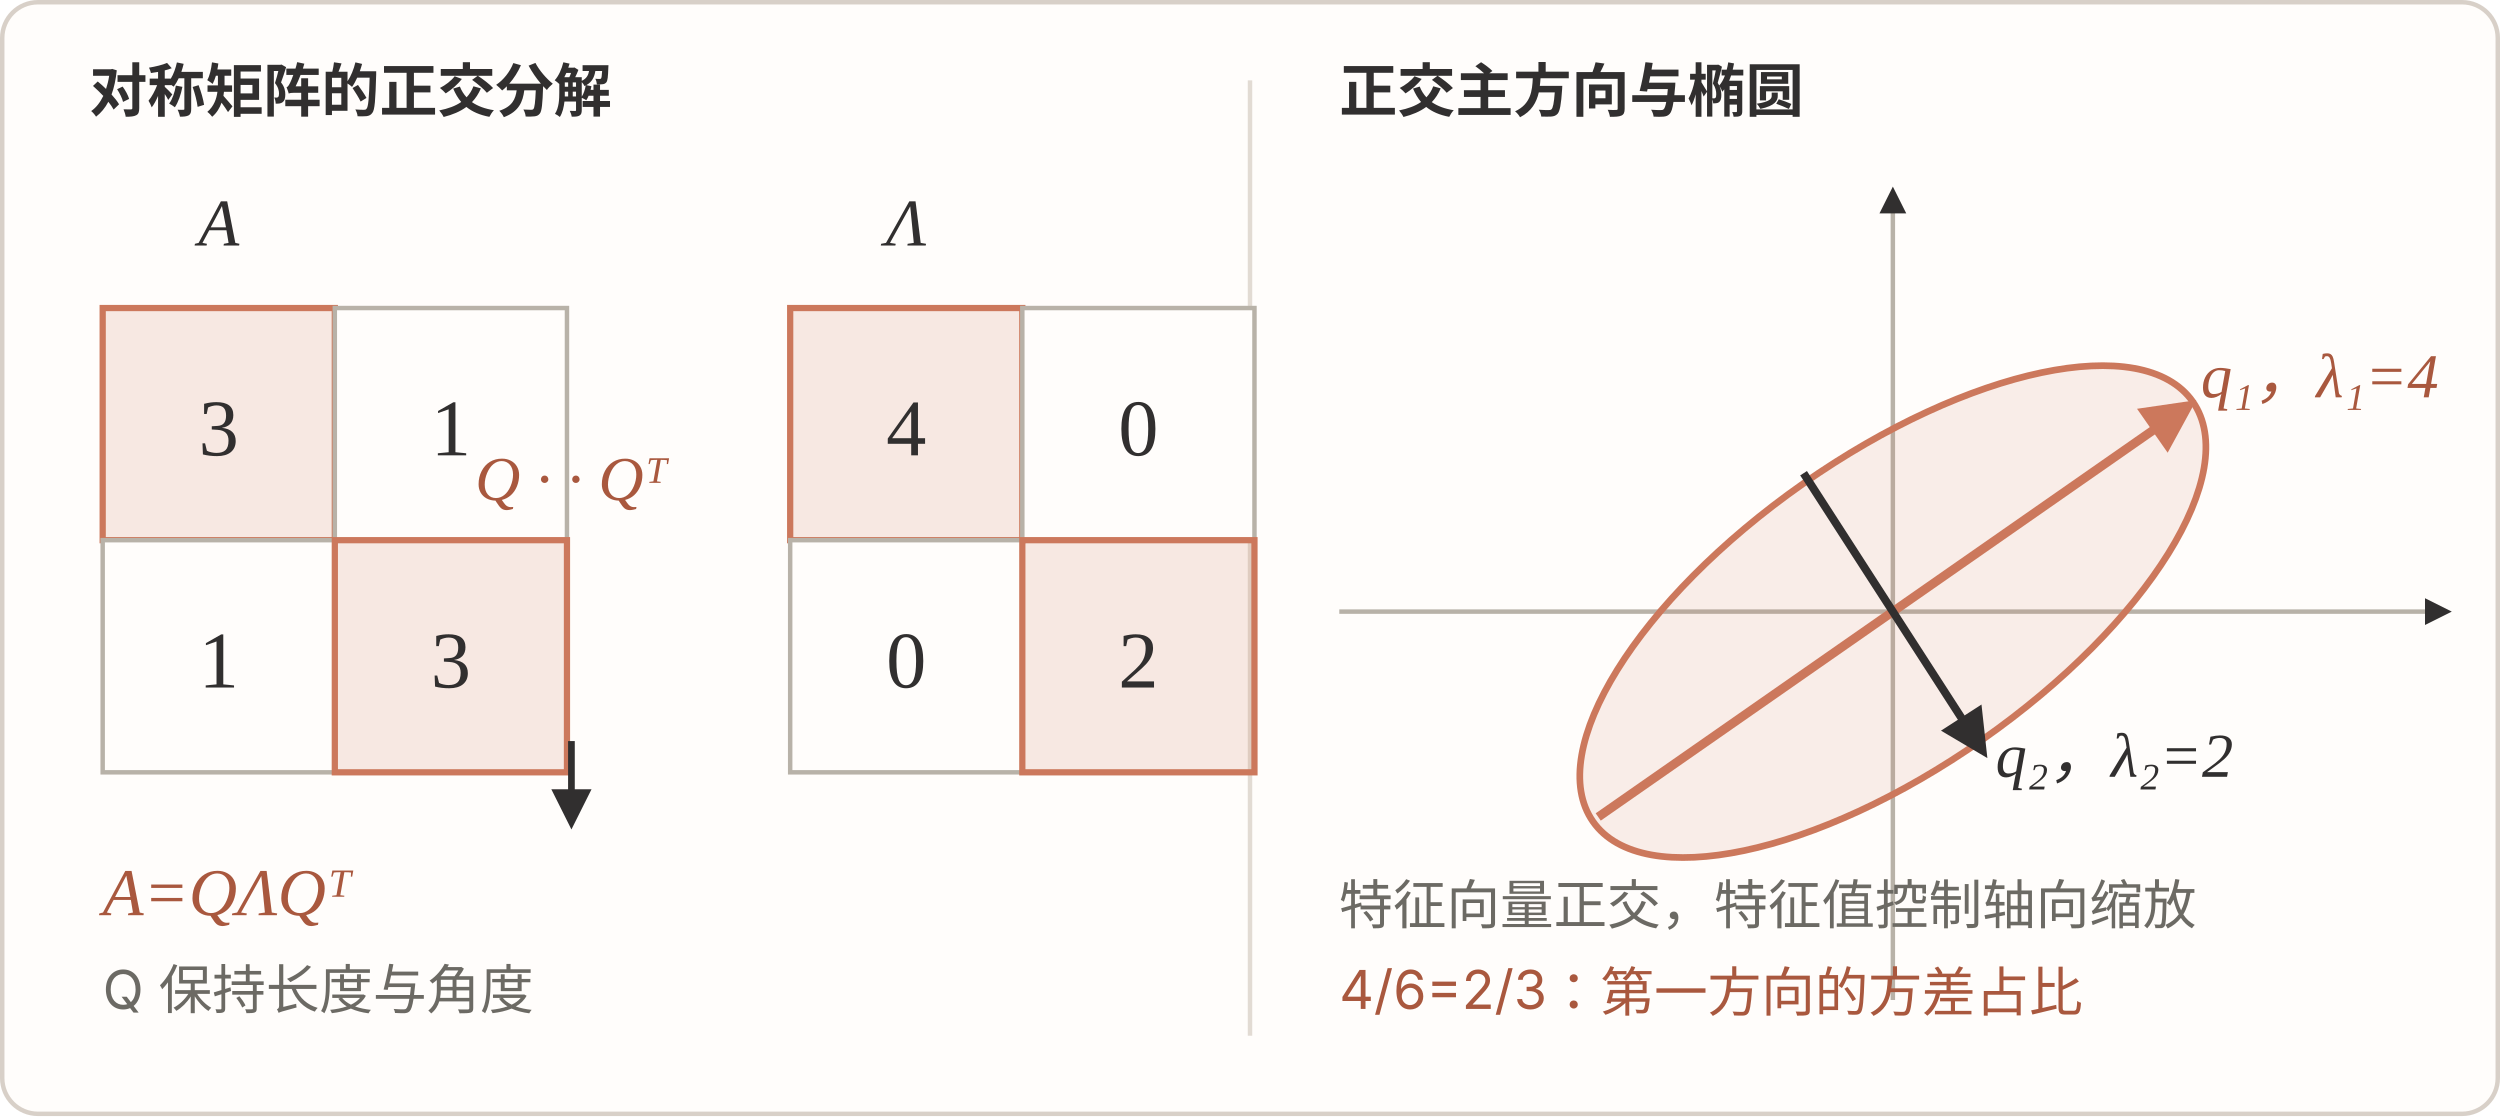
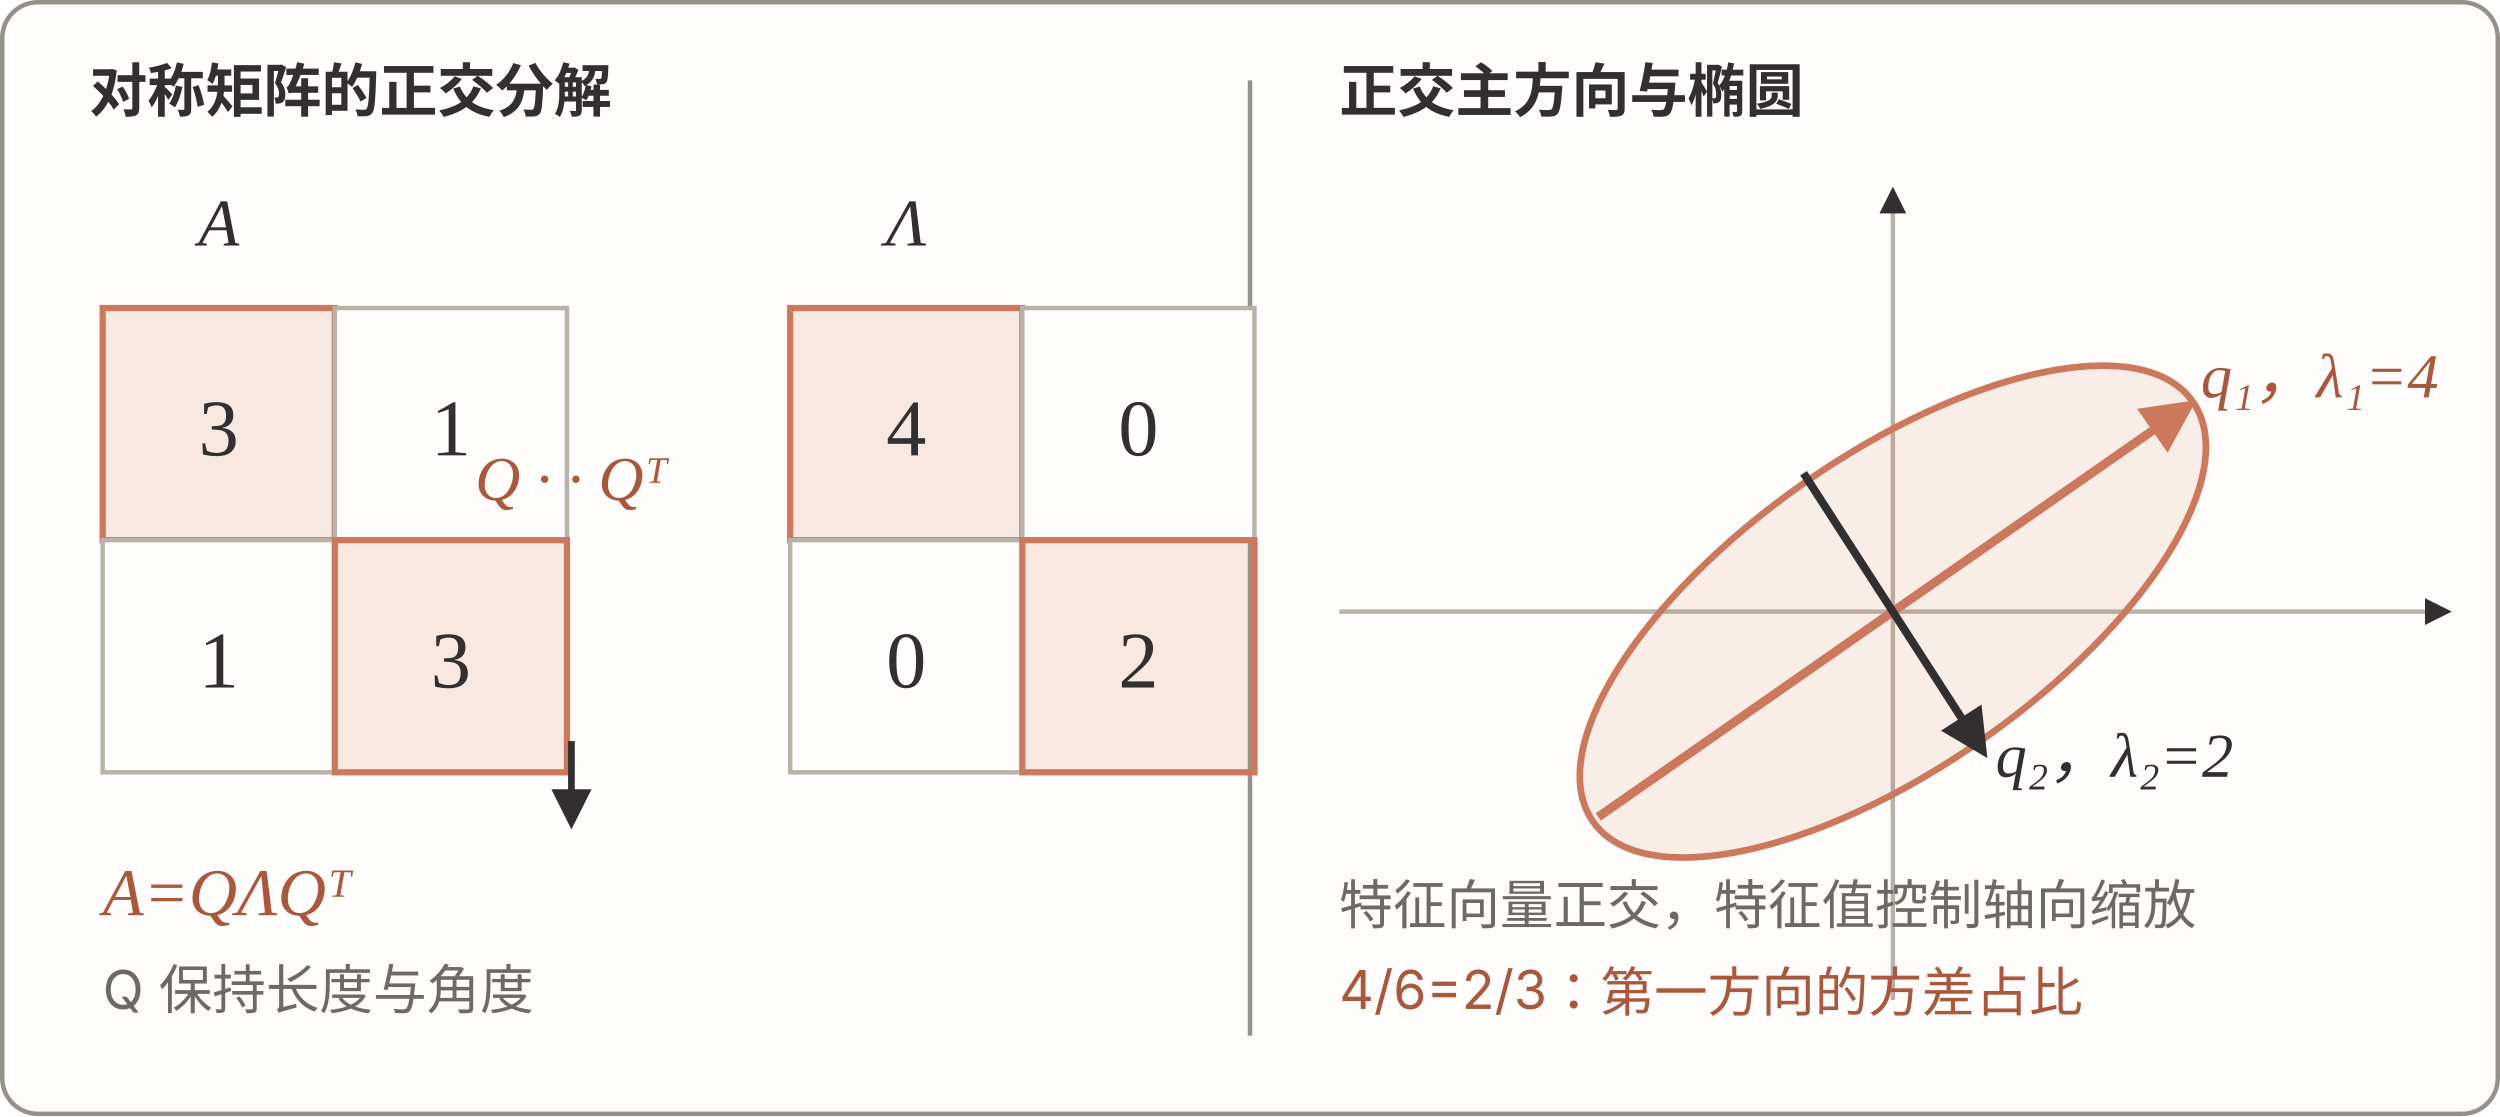
- <svg xmlns="http://www.w3.org/2000/svg" width="560" height="250" viewBox="0 0 560 250" role="img" aria-labelledby="spectral-title spectral-desc">
+ <svg xmlns="http://www.w3.org/2000/svg" data-svg-theme="paper-ink-v1" width="560" height="250" viewBox="0 0 560 250" role="img" aria-labelledby="spectral-title spectral-desc">
+   <style>
+   .svg-axis-stroke { stroke: #b8b2a8; }
+   .svg-coral-stroke-stroke { stroke: #cc785c; }
+   .svg-coral-text-fill { fill: #a9583e; }
+   .svg-ink-stroke { stroke: #312f2f; }
+   .svg-muted-fill { fill: #6c6a64; }
+   .svg-special-fill-fill-312f2f { fill: #312f2f; }
+   .svg-special-fill-fill-cc785c { fill: #cc785c; }
+   .svg-special-fill-fill-fffdfb { fill: #92908f; }
+   .svg-special-graphic-stroke-d8d0c8 { stroke: #95908a; }
+   .svg-special-graphic-stroke-e2dbd3 { stroke: #95908b; }
+   .svg-special-text-fill-312f2f { fill: #312f2f; }
+ 
+   .svg-special-background-fill-fffdfb { fill: #fffdfb; }
+   .svg-special-text-fill-312f2f { fill: #312f2f; }
+ 
+ 
+ @media (prefers-color-scheme: dark) {
+     .svg-axis-stroke { stroke: #8b8a83; }
+     .svg-coral-stroke-stroke { stroke: #e28466; }
+     .svg-coral-text-fill { fill: #dc896d; }
+     .svg-ink-stroke { stroke: #f0efe8; }
+     .svg-muted-fill { fill: #aaa9a1; }
+     .svg-special-fill-fill-312f2f { fill: #636262; }
+     .svg-special-fill-fill-cc785c { fill: #cc785c; }
+     .svg-special-fill-fill-fffdfb { fill: #92908f; }
+     .svg-special-graphic-stroke-d8d0c8 { stroke: #95908a; }
+     .svg-special-graphic-stroke-e2dbd3 { stroke: #95908b; }
+     .svg-special-text-fill-312f2f { fill: #a5a4a4; }
+     .svg-special-background-fill-fffdfb { fill: #363535; }
+     .svg-special-text-fill-312f2f { fill: #a5a4a4; }
+ 
+ 
+ 
+   }
+ </style>
  <defs>
    <marker id="spectral-arrow" viewBox="0 0 10 10" refX="8" refY="5" markerWidth="6" markerHeight="6" orient="auto">
-       <path d="M 0 0 L 10 5 L 0 10 z" fill="#312f2f" />
+       <path d="M 0 0 L 10 5 L 0 10 z" class="svg-special-fill-fill-312f2f" />
    </marker>
    <marker id="spectral-arrow-coral" viewBox="0 0 10 10" refX="8" refY="5" markerWidth="6" markerHeight="6" orient="auto">
-       <path d="M 0 0 L 10 5 L 0 10 z" fill="#cc785c" />
+       <path d="M 0 0 L 10 5 L 0 10 z" class="svg-special-fill-fill-cc785c" />
    </marker>
  </defs>
-   <rect x="0.5" y="0.5" width="559" height="249" rx="8" fill="#fffdfb" stroke="#d8d0c8" />
-   <line x1="280" y1="18" x2="280" y2="232" stroke="#e2dbd3" />
-   <g font-family="system-ui, -apple-system, 'PingFang SC', 'Hiragino Sans GB', 'Microsoft YaHei', sans-serif" fill="#312f2f">
+   <rect x="0.5" y="0.5" width="559" height="249" rx="8" class="svg-special-fill-fill-fffdfb svg-special-graphic-stroke-d8d0c8 svg-special-background-fill-fffdfb" />
+   <line x1="280" y1="18" x2="280" y2="232" class="svg-special-graphic-stroke-e2dbd3" />
+   <g font-family="system-ui, -apple-system, 'PingFang SC', 'Hiragino Sans GB', 'Microsoft YaHei', sans-serif" class="svg-special-fill-fill-312f2f svg-special-text-fill-312f2f">
    <text x="20" y="25" font-size="13" font-weight="600">对称矩阵的正交分解</text>
    <text x="300" y="25" font-size="13" font-weight="600">正交主方向与椭圆</text>
  </g>
-   <g font-family="Georgia, 'Times New Roman', serif" font-style="italic" font-size="15" text-anchor="middle" fill="#312f2f">
+   <g font-family="Georgia, 'Times New Roman', serif" font-style="italic" font-size="15" text-anchor="middle" class="svg-special-fill-fill-312f2f svg-special-text-fill-312f2f">
    <text x="49" y="55">A</text>
    <text x="203" y="55">Λ</text>
  </g>
-   <g transform="translate(23 69)" stroke="#b8b2a8" stroke-width="1">
-     <rect x="0" y="0" width="52" height="52" fill="#cc785c" fill-opacity="0.16" stroke="#cc785c" stroke-width="1.4" />
-     <rect x="52" y="0" width="52" height="52" fill="#fffdfb" />
-     <rect x="0" y="52" width="52" height="52" fill="#fffdfb" />
-     <rect x="52" y="52" width="52" height="52" fill="#cc785c" fill-opacity="0.16" stroke="#cc785c" stroke-width="1.4" />
+   <g transform="translate(23 69)" stroke-width="1" class="svg-axis-stroke">
+     <rect x="0" y="0" width="52" height="52" fill-opacity="0.16" stroke-width="1.4" class="svg-special-fill-fill-cc785c svg-coral-stroke-stroke" />
+     <rect x="52" y="0" width="52" height="52" class="svg-special-fill-fill-fffdfb svg-special-background-fill-fffdfb" />
+     <rect x="0" y="52" width="52" height="52" class="svg-special-fill-fill-fffdfb svg-special-background-fill-fffdfb" />
+     <rect x="52" y="52" width="52" height="52" fill-opacity="0.16" stroke-width="1.4" class="svg-special-fill-fill-cc785c svg-coral-stroke-stroke" />
  </g>
-   <g transform="translate(177 69)" stroke="#b8b2a8" stroke-width="1">
-     <rect x="0" y="0" width="52" height="52" fill="#cc785c" fill-opacity="0.16" stroke="#cc785c" stroke-width="1.4" />
-     <rect x="52" y="0" width="52" height="52" fill="#fffdfb" />
-     <rect x="0" y="52" width="52" height="52" fill="#fffdfb" />
-     <rect x="52" y="52" width="52" height="52" fill="#cc785c" fill-opacity="0.16" stroke="#cc785c" stroke-width="1.4" />
+   <g transform="translate(177 69)" stroke-width="1" class="svg-axis-stroke">
+     <rect x="0" y="0" width="52" height="52" fill-opacity="0.16" stroke-width="1.4" class="svg-special-fill-fill-cc785c svg-coral-stroke-stroke" />
+     <rect x="52" y="0" width="52" height="52" class="svg-special-fill-fill-fffdfb svg-special-background-fill-fffdfb" />
+     <rect x="0" y="52" width="52" height="52" class="svg-special-fill-fill-fffdfb svg-special-background-fill-fffdfb" />
+     <rect x="52" y="52" width="52" height="52" fill-opacity="0.16" stroke-width="1.4" class="svg-special-fill-fill-cc785c svg-coral-stroke-stroke" />
  </g>
-   <g font-family="Georgia, 'Times New Roman', serif" font-size="18" text-anchor="middle" fill="#312f2f">
+   <g font-family="Georgia, 'Times New Roman', serif" font-size="18" text-anchor="middle" class="svg-special-fill-fill-312f2f svg-special-text-fill-312f2f">
    <text x="49" y="102">3</text>
    <text x="101" y="102">1</text>
    <text x="49" y="154">1</text>
    <text x="101" y="154">3</text>
    <text x="203" y="102">4</text>
    <text x="255" y="102">0</text>
    <text x="203" y="154">0</text>
    <text x="255" y="154">2</text>
  </g>
-   <text x="128" y="112" font-family="Georgia, 'Times New Roman', serif" font-style="italic" font-size="14" text-anchor="middle" fill="#a9583e">Q · · Qᵀ</text>
-   <line x1="128" y1="166" x2="128" y2="184" stroke="#312f2f" stroke-width="1.5" marker-end="url(#spectral-arrow)" />
-   <text x="23" y="205" font-family="Georgia, 'Times New Roman', serif" font-style="italic" font-size="15" fill="#a9583e">A=QΛQᵀ</text>
-   <text x="23" y="226" font-family="system-ui, -apple-system, 'PingFang SC', 'Hiragino Sans GB', 'Microsoft YaHei', sans-serif" font-size="12" fill="#6c6a64">Q 保持长度与角度</text>
-   <g stroke="#b8b2a8" stroke-width="1" fill="none">
+   <text x="128" y="112" font-family="Georgia, 'Times New Roman', serif" font-style="italic" font-size="14" text-anchor="middle" class="svg-coral-text-fill">Q · · Qᵀ</text>
+   <line x1="128" y1="166" x2="128" y2="184" stroke-width="1.5" marker-end="url(#spectral-arrow)" class="svg-ink-stroke" />
+   <text x="23" y="205" font-family="Georgia, 'Times New Roman', serif" font-style="italic" font-size="15" class="svg-coral-text-fill">A=QΛQᵀ</text>
+   <text x="23" y="226" font-family="system-ui, -apple-system, 'PingFang SC', 'Hiragino Sans GB', 'Microsoft YaHei', sans-serif" font-size="12" class="svg-muted-fill">Q 保持长度与角度</text>
+   <g stroke-width="1" fill="none" class="svg-axis-stroke">
    <line x1="300" y1="137" x2="548" y2="137" marker-end="url(#spectral-arrow)" />
    <line x1="424" y1="224" x2="424" y2="43" marker-end="url(#spectral-arrow)" />
  </g>
-   <ellipse cx="424" cy="137" rx="82" ry="35" transform="rotate(-35 424 137)" fill="#cc785c" fill-opacity="0.12" stroke="#cc785c" stroke-width="1.5" />
-   <line x1="358" y1="183" x2="490" y2="91" stroke="#cc785c" stroke-width="2" marker-end="url(#spectral-arrow-coral)" />
-   <line x1="404" y1="106" x2="444" y2="168" stroke="#312f2f" stroke-width="1.8" marker-end="url(#spectral-arrow)" />
-   <text x="493" y="89" font-family="Georgia, 'Times New Roman', serif" font-style="italic" font-size="14" fill="#a9583e">q₁，λ₁=4</text>
-   <text x="447" y="174" font-family="Georgia, 'Times New Roman', serif" font-style="italic" font-size="14" fill="#312f2f">q₂，λ₂=2</text>
-   <text x="300" y="207" font-family="system-ui, -apple-system, 'PingFang SC', 'Hiragino Sans GB', 'Microsoft YaHei', sans-serif" font-size="12" fill="#6c6a64">特征向量正交，特征值控制轴向缩放</text>
-   <text x="300" y="226" font-family="system-ui, -apple-system, 'PingFang SC', 'Hiragino Sans GB', 'Microsoft YaHei', sans-serif" font-size="12" fill="#a9583e">4/6=2/3：第一方向的方差占比</text>
+   <ellipse cx="424" cy="137" rx="82" ry="35" transform="rotate(-35 424 137)" fill-opacity="0.12" stroke-width="1.5" class="svg-special-fill-fill-cc785c svg-coral-stroke-stroke" />
+   <line x1="358" y1="183" x2="490" y2="91" stroke-width="2" marker-end="url(#spectral-arrow-coral)" class="svg-coral-stroke-stroke" />
+   <line x1="404" y1="106" x2="444" y2="168" stroke-width="1.8" marker-end="url(#spectral-arrow)" class="svg-ink-stroke" />
+   <text x="493" y="89" font-family="Georgia, 'Times New Roman', serif" font-style="italic" font-size="14" class="svg-coral-text-fill">q₁，λ₁=4</text>
+   <text x="447" y="174" font-family="Georgia, 'Times New Roman', serif" font-style="italic" font-size="14" class="svg-special-text-fill-312f2f">q₂，λ₂=2</text>
+   <text x="300" y="207" font-family="system-ui, -apple-system, 'PingFang SC', 'Hiragino Sans GB', 'Microsoft YaHei', sans-serif" font-size="12" class="svg-muted-fill">特征向量正交，特征值控制轴向缩放</text>
+   <text x="300" y="226" font-family="system-ui, -apple-system, 'PingFang SC', 'Hiragino Sans GB', 'Microsoft YaHei', sans-serif" font-size="12" class="svg-coral-text-fill">4/6=2/3：第一方向的方差占比</text>
</svg>
